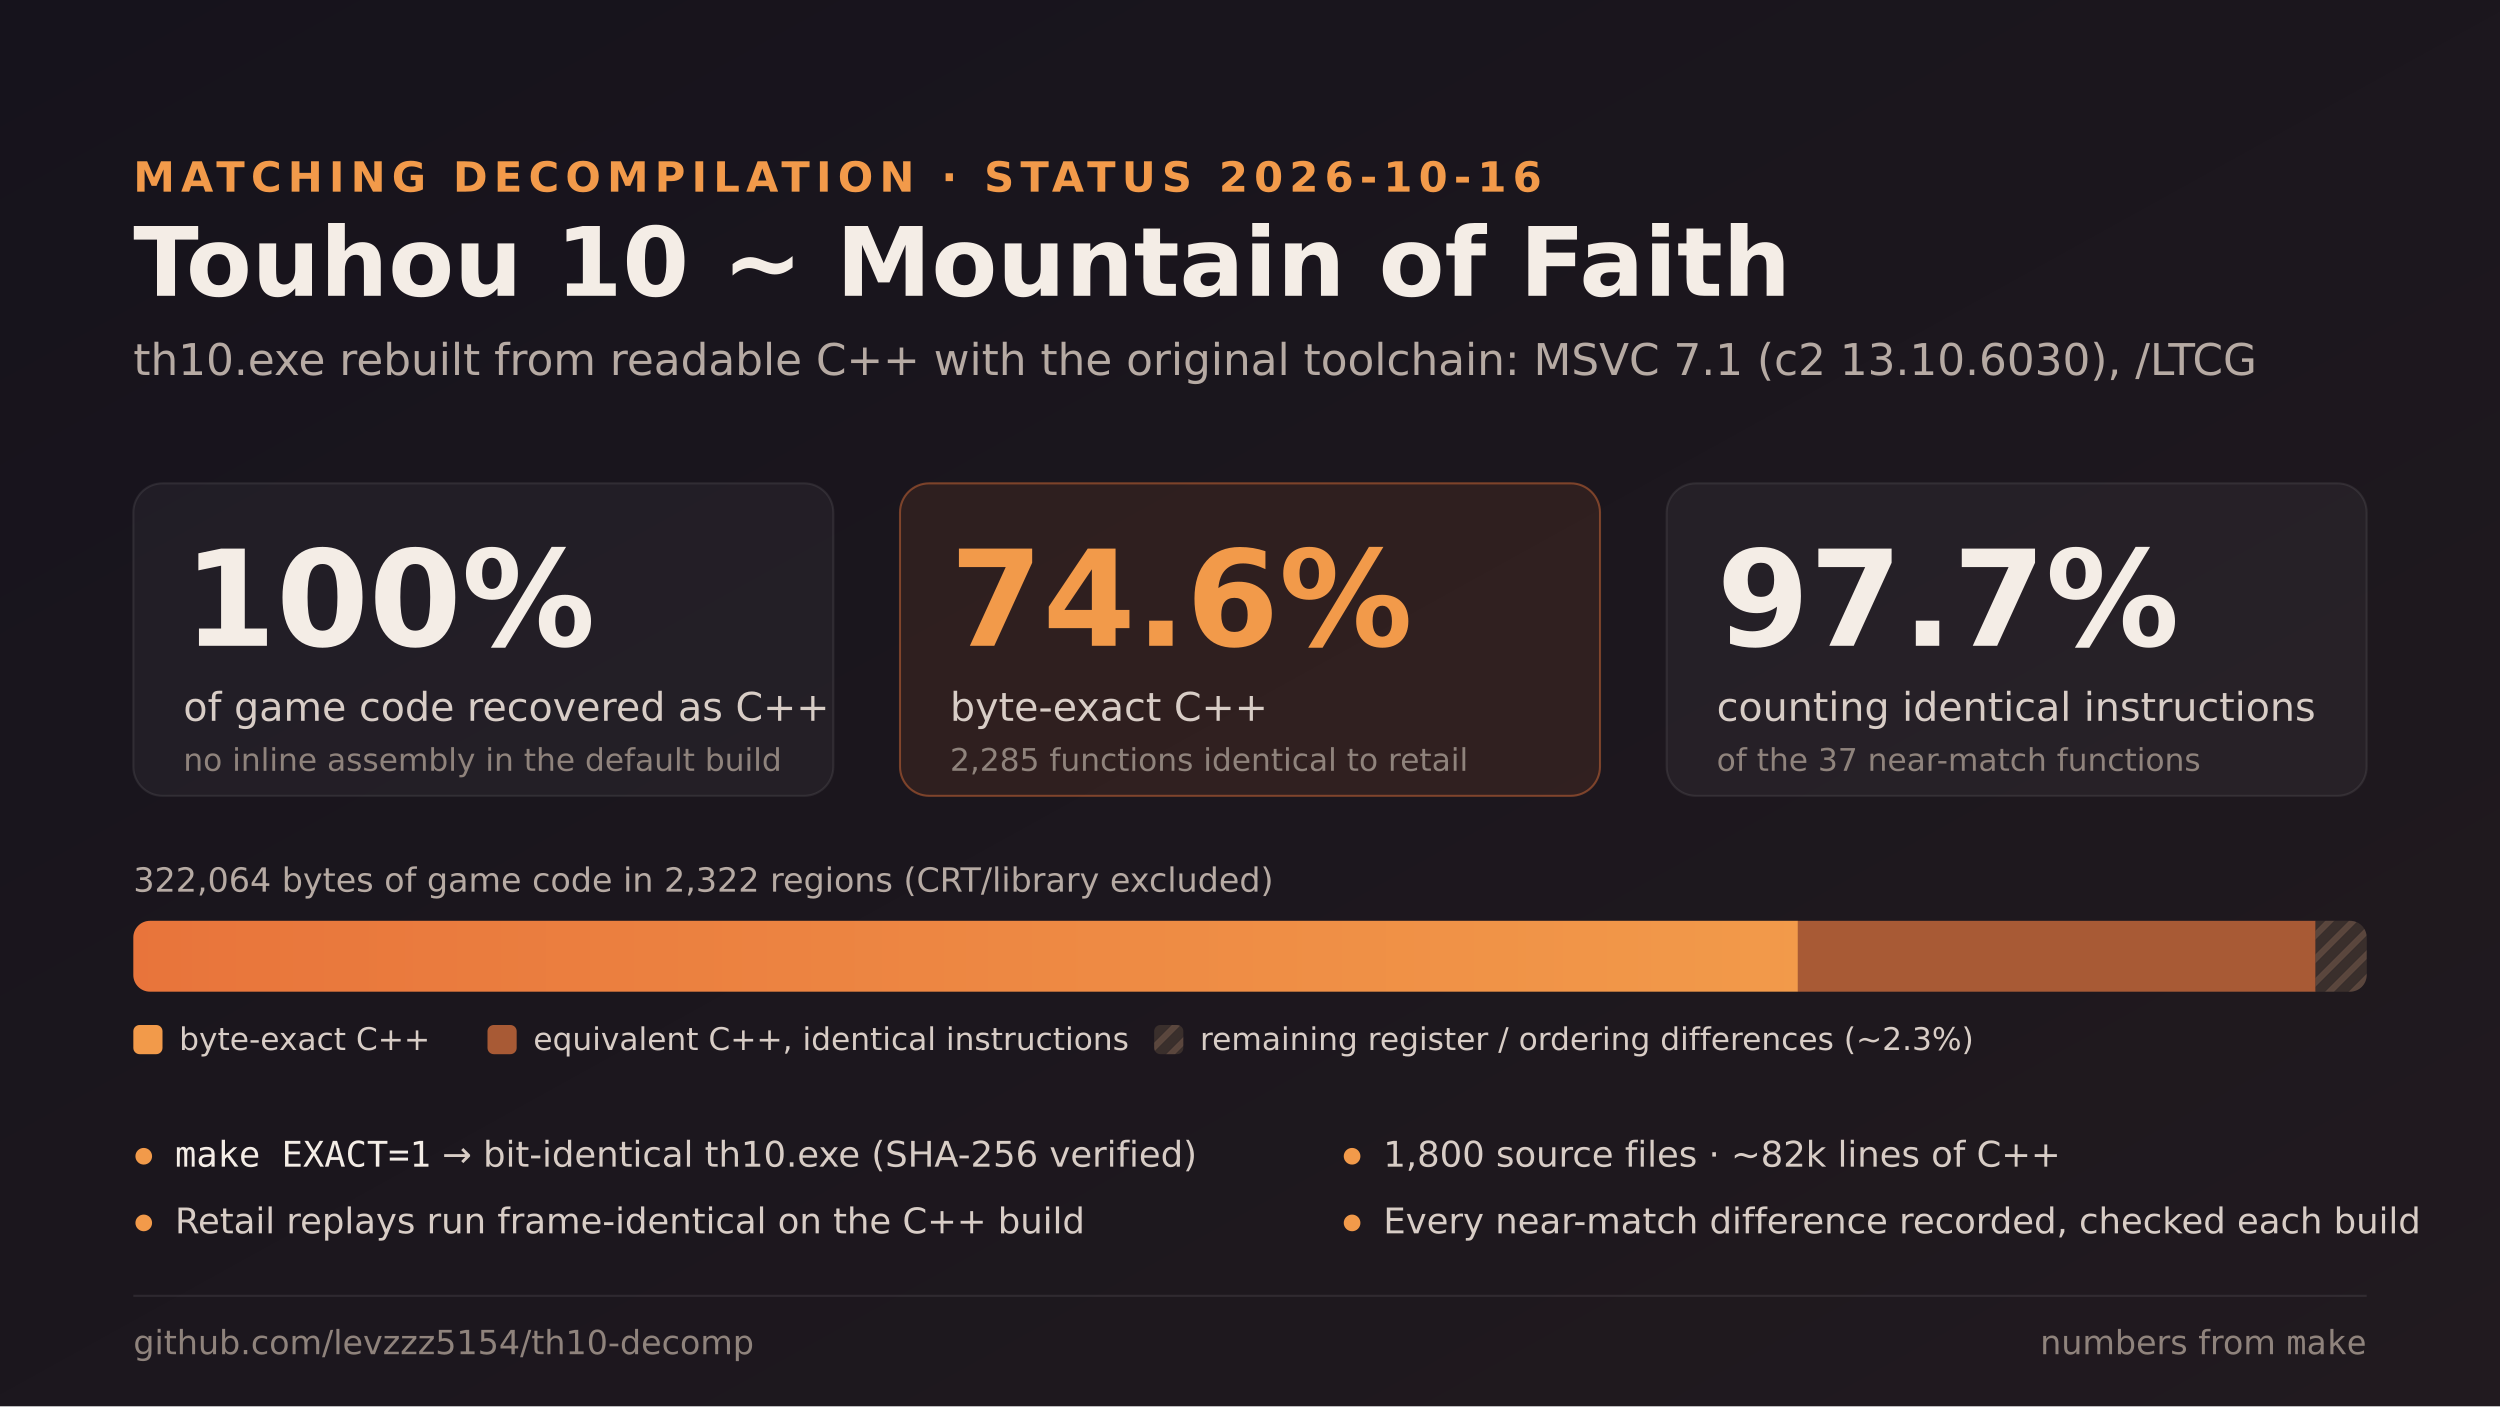
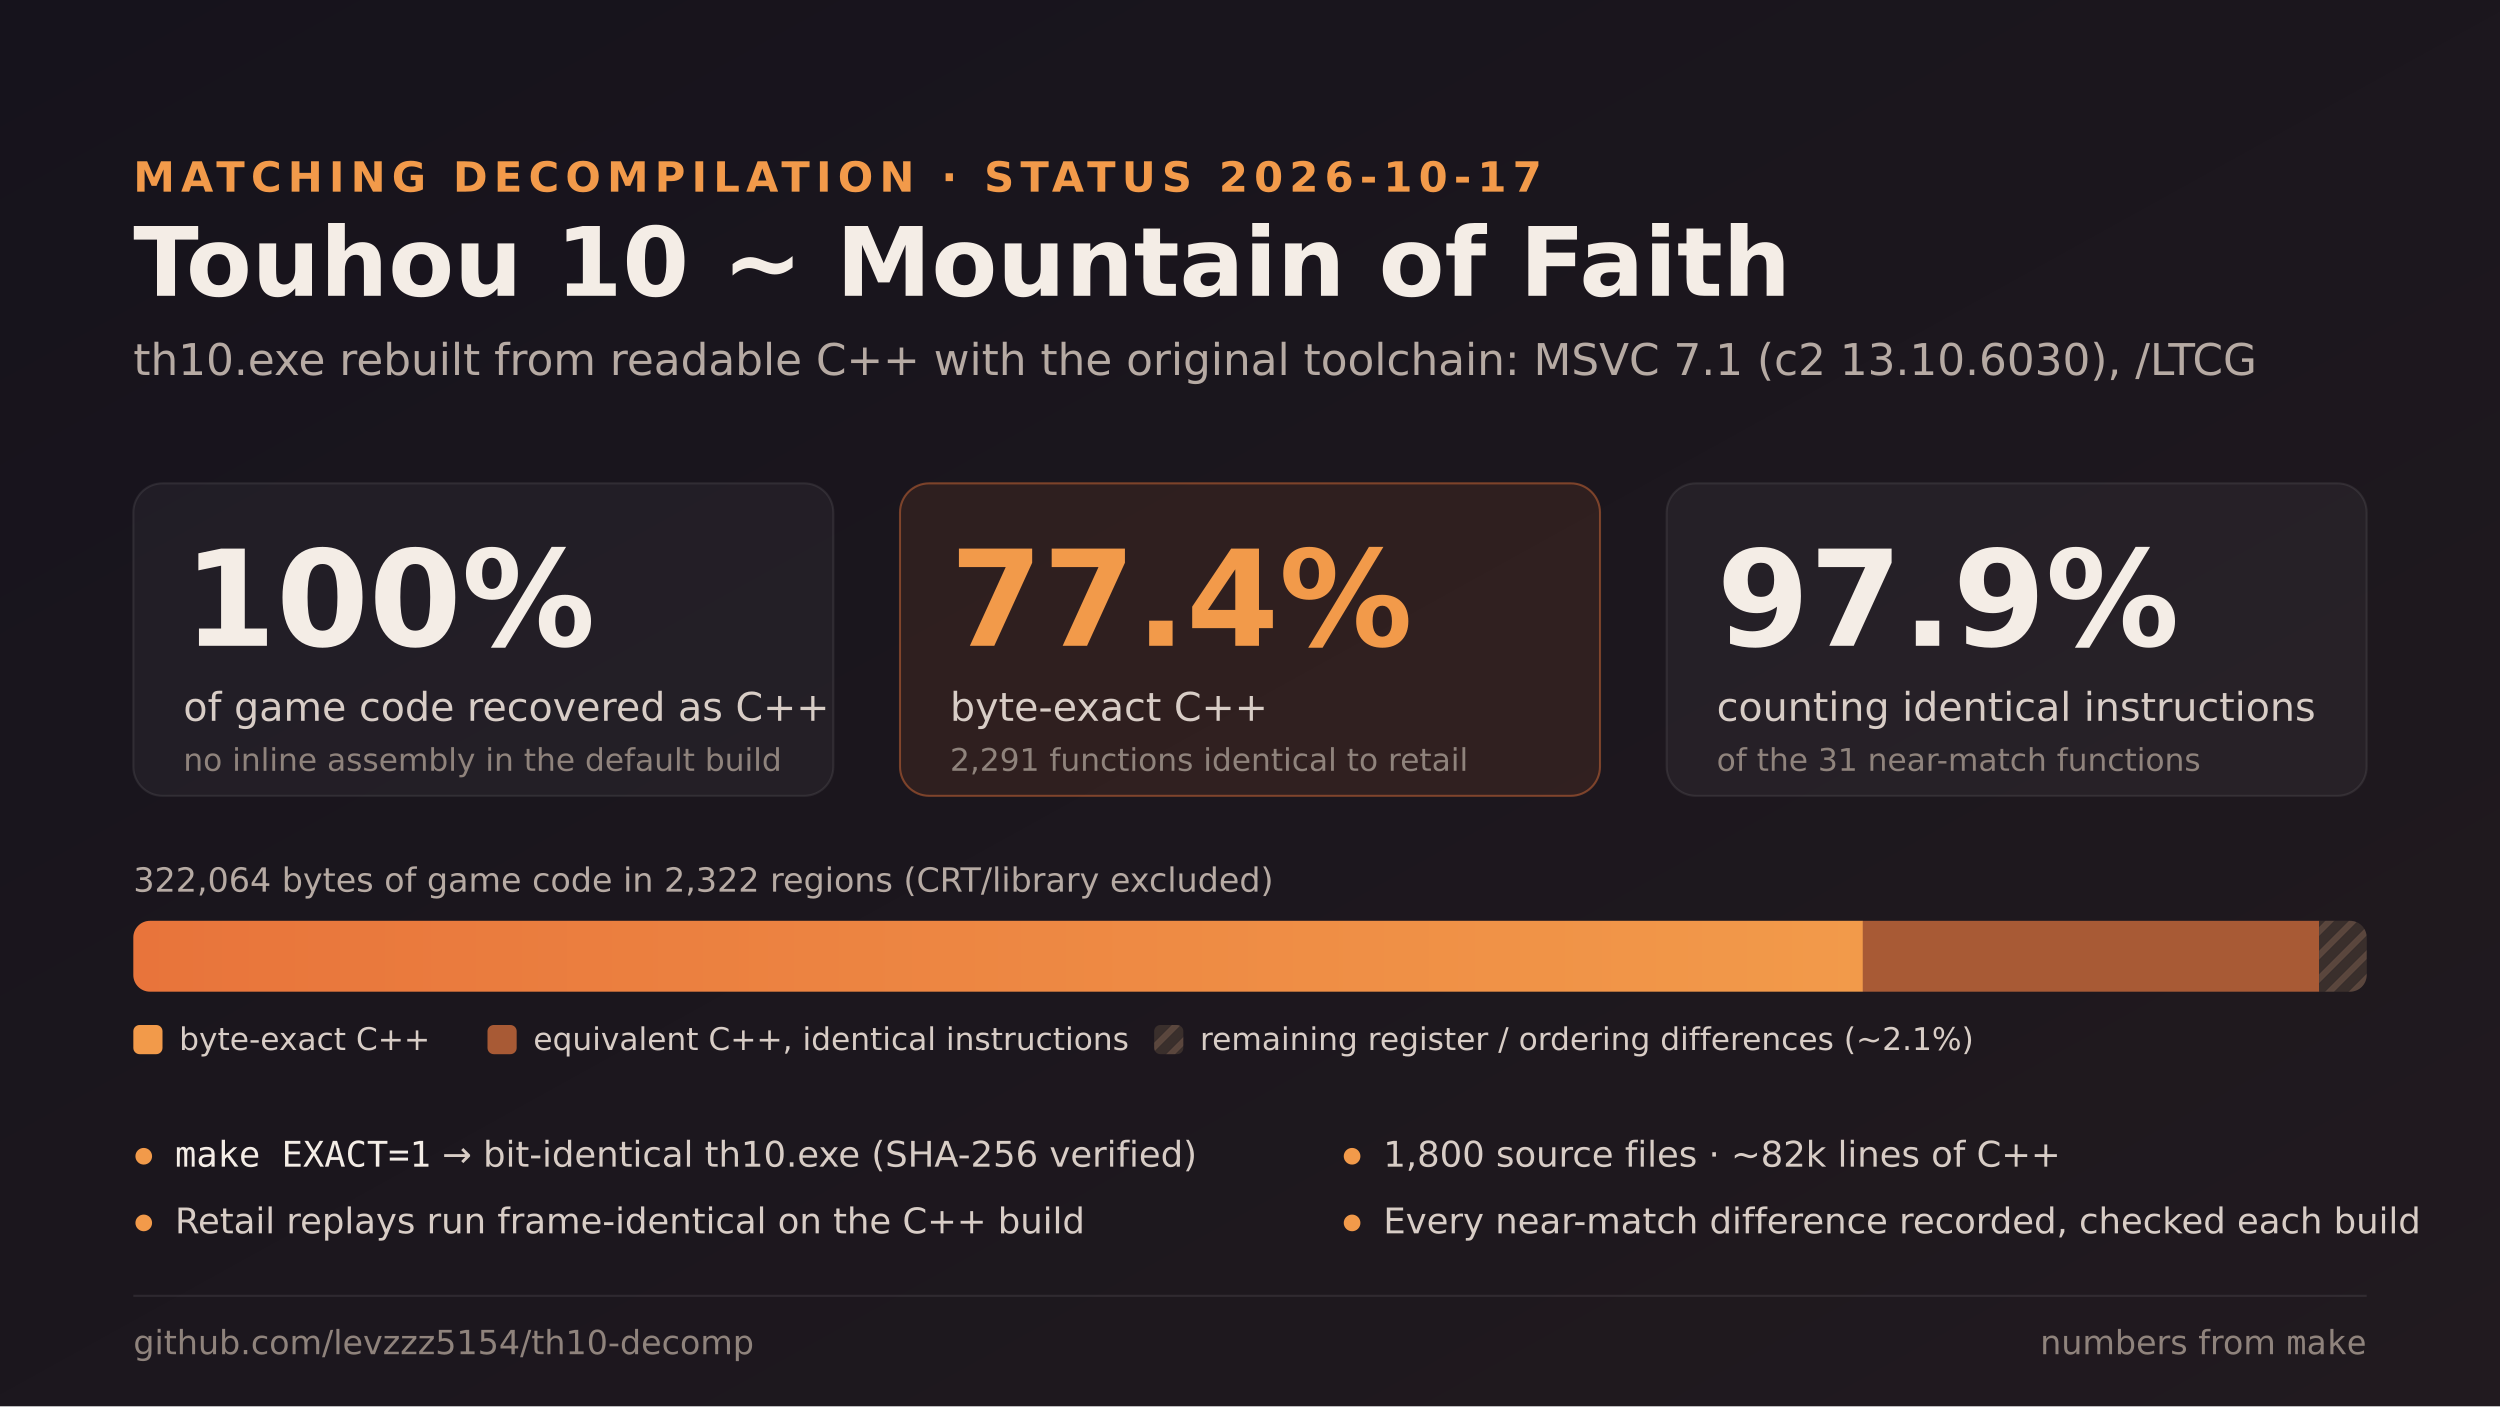
<svg xmlns="http://www.w3.org/2000/svg" width="1200" height="675" viewBox="0 0 1200 675">
  <defs>
    <linearGradient id="bg" x1="0" y1="0" x2="1" y2="1">
      <stop offset="0" stop-color="#16131c" />
      <stop offset="1" stop-color="#211a1f" />
    </linearGradient>
    <linearGradient id="exact" x1="0" y1="0" x2="1" y2="0">
      <stop offset="0" stop-color="#e8743b" />
      <stop offset="1" stop-color="#f29a4a" />
    </linearGradient>
    <pattern id="hatch" width="8" height="8" patternUnits="userSpaceOnUse" patternTransform="rotate(45)">
      <rect width="8" height="8" fill="#3a2f2c" />
      <rect width="3" height="8" fill="#5a463d" />
    </pattern>
  </defs>
  <rect width="1200" height="675" fill="url(#bg)" />
  <g font-family="Fira Sans, DejaVu Sans, sans-serif">
-     <text x="64" y="92" font-size="20" fill="#f29a4a" letter-spacing="3" font-weight="600">MATCHING DECOMPILATION · STATUS 2026-10-16</text>
+     <text x="64" y="92" font-size="20" fill="#f29a4a" letter-spacing="3" font-weight="600">MATCHING DECOMPILATION · STATUS 2026-10-17</text>
    <text x="64" y="142" font-size="46" fill="#f4ede6" font-weight="700">Touhou 10 ~ Mountain of Faith</text>
    <text x="64" y="180" font-size="21" fill="#b6aaa3">th10.exe rebuilt from readable C++ with the original toolchain: MSVC 7.1 (c2 13.10.6030), /LTCG</text>
    <g transform="translate(64 232)">
      <rect width="336" height="150" rx="14" fill="#ffffff" fill-opacity="0.04" stroke="#ffffff" stroke-opacity="0.08" />
      <text x="24" y="78" font-size="64" font-weight="700" fill="#f4ede6">100%</text>
      <text x="24" y="114" font-size="19" fill="#d8cdc6">of game code recovered as C++</text>
      <text x="24" y="138" font-size="15" fill="#8f837c">no inline assembly in the default build</text>
    </g>
    <g transform="translate(432 232)">
      <rect width="336" height="150" rx="14" fill="#e8743b" fill-opacity="0.10" stroke="#e8743b" stroke-opacity="0.45" />
-       <text x="24" y="78" font-size="64" font-weight="700" fill="#f29a4a">74.6%</text>
+       <text x="24" y="78" font-size="64" font-weight="700" fill="#f29a4a">77.4%</text>
      <text x="24" y="114" font-size="19" fill="#d8cdc6">byte-exact C++</text>
-       <text x="24" y="138" font-size="15" fill="#8f837c">2,285 functions identical to retail</text>
+       <text x="24" y="138" font-size="15" fill="#8f837c">2,291 functions identical to retail</text>
    </g>
    <g transform="translate(800 232)">
      <rect width="336" height="150" rx="14" fill="#ffffff" fill-opacity="0.04" stroke="#ffffff" stroke-opacity="0.08" />
-       <text x="24" y="78" font-size="64" font-weight="700" fill="#f4ede6">97.7%</text>
+       <text x="24" y="78" font-size="64" font-weight="700" fill="#f4ede6">97.9%</text>
      <text x="24" y="114" font-size="19" fill="#d8cdc6">counting identical instructions</text>
-       <text x="24" y="138" font-size="15" fill="#8f837c">of the 37 near-match functions</text>
+       <text x="24" y="138" font-size="15" fill="#8f837c">of the 31 near-match functions</text>
    </g>
    <text x="64" y="428" font-size="16" fill="#b6aaa3">322,064 bytes of game code in 2,322 regions (CRT/library excluded)</text>
    <g transform="translate(64 442)">
      <rect width="1072" height="34" rx="8" fill="#2c2427" />
-       <path d="M8,0 H799 V34 H8 A8,8 0 0 1 0,26 V8 A8,8 0 0 1 8,0 Z" fill="url(#exact)" />
-       <rect x="799" width="248.5" height="34" fill="#a85a35" />
-       <path d="M1047.5,0 H1064 A8,8 0 0 1 1072,8 V26 A8,8 0 0 1 1064,34 H1047.5 Z" fill="url(#hatch)" />
+       <path d="M8,0 H830.2 V34 H8 A8,8 0 0 1 0,26 V8 A8,8 0 0 1 8,0 Z" fill="url(#exact)" />
+       <rect x="830.2" width="219.0" height="34" fill="#a85a35" />
+       <path d="M1049.2,0 H1064 A8,8 0 0 1 1072,8 V26 A8,8 0 0 1 1064,34 H1049.2 Z" fill="url(#hatch)" />
    </g>
    <g font-size="15" fill="#d8cdc6" transform="translate(64 504)">
      <rect y="-12" width="14" height="14" rx="3" fill="#f29a4a" />
      <text x="22" y="0">byte-exact C++</text>
      <rect x="170" y="-12" width="14" height="14" rx="3" fill="#a85a35" />
      <text x="192" y="0">equivalent C++, identical instructions</text>
      <rect x="490" y="-12" width="14" height="14" rx="3" fill="url(#hatch)" />
-       <text x="512" y="0">remaining register / ordering differences (~2.3%)</text>
+       <text x="512" y="0">remaining register / ordering differences (~2.1%)</text>
    </g>
    <g font-size="17" fill="#d8cdc6" transform="translate(64 560)">
      <circle cx="5" cy="-5" r="4" fill="#f29a4a" />
      <text x="20" y="0">
        <tspan font-family="DejaVu Sans Mono, monospace" fill="#f4ede6">make EXACT=1</tspan> → bit-identical th10.exe (SHA-256 verified)</text>
      <circle cx="5" cy="27" r="4" fill="#f29a4a" />
      <text x="20" y="32">Retail replays run frame-identical on the C++ build</text>
      <circle cx="585" cy="-5" r="4" fill="#f29a4a" />
      <text x="600" y="0">1,800 source files · ~82k lines of C++</text>
      <circle cx="585" cy="27" r="4" fill="#f29a4a" />
      <text x="600" y="32">Every near-match difference recorded, checked each build</text>
    </g>
    <line x1="64" y1="622" x2="1136" y2="622" stroke="#ffffff" stroke-opacity="0.08" />
    <text x="64" y="650" font-size="16" fill="#8f837c">github.com/levzzz5154/th10-decomp</text>
    <text x="1136" y="650" font-size="16" fill="#8f837c" text-anchor="end">numbers from <tspan font-family="DejaVu Sans Mono, monospace">make</tspan>
    </text>
  </g>
</svg>
